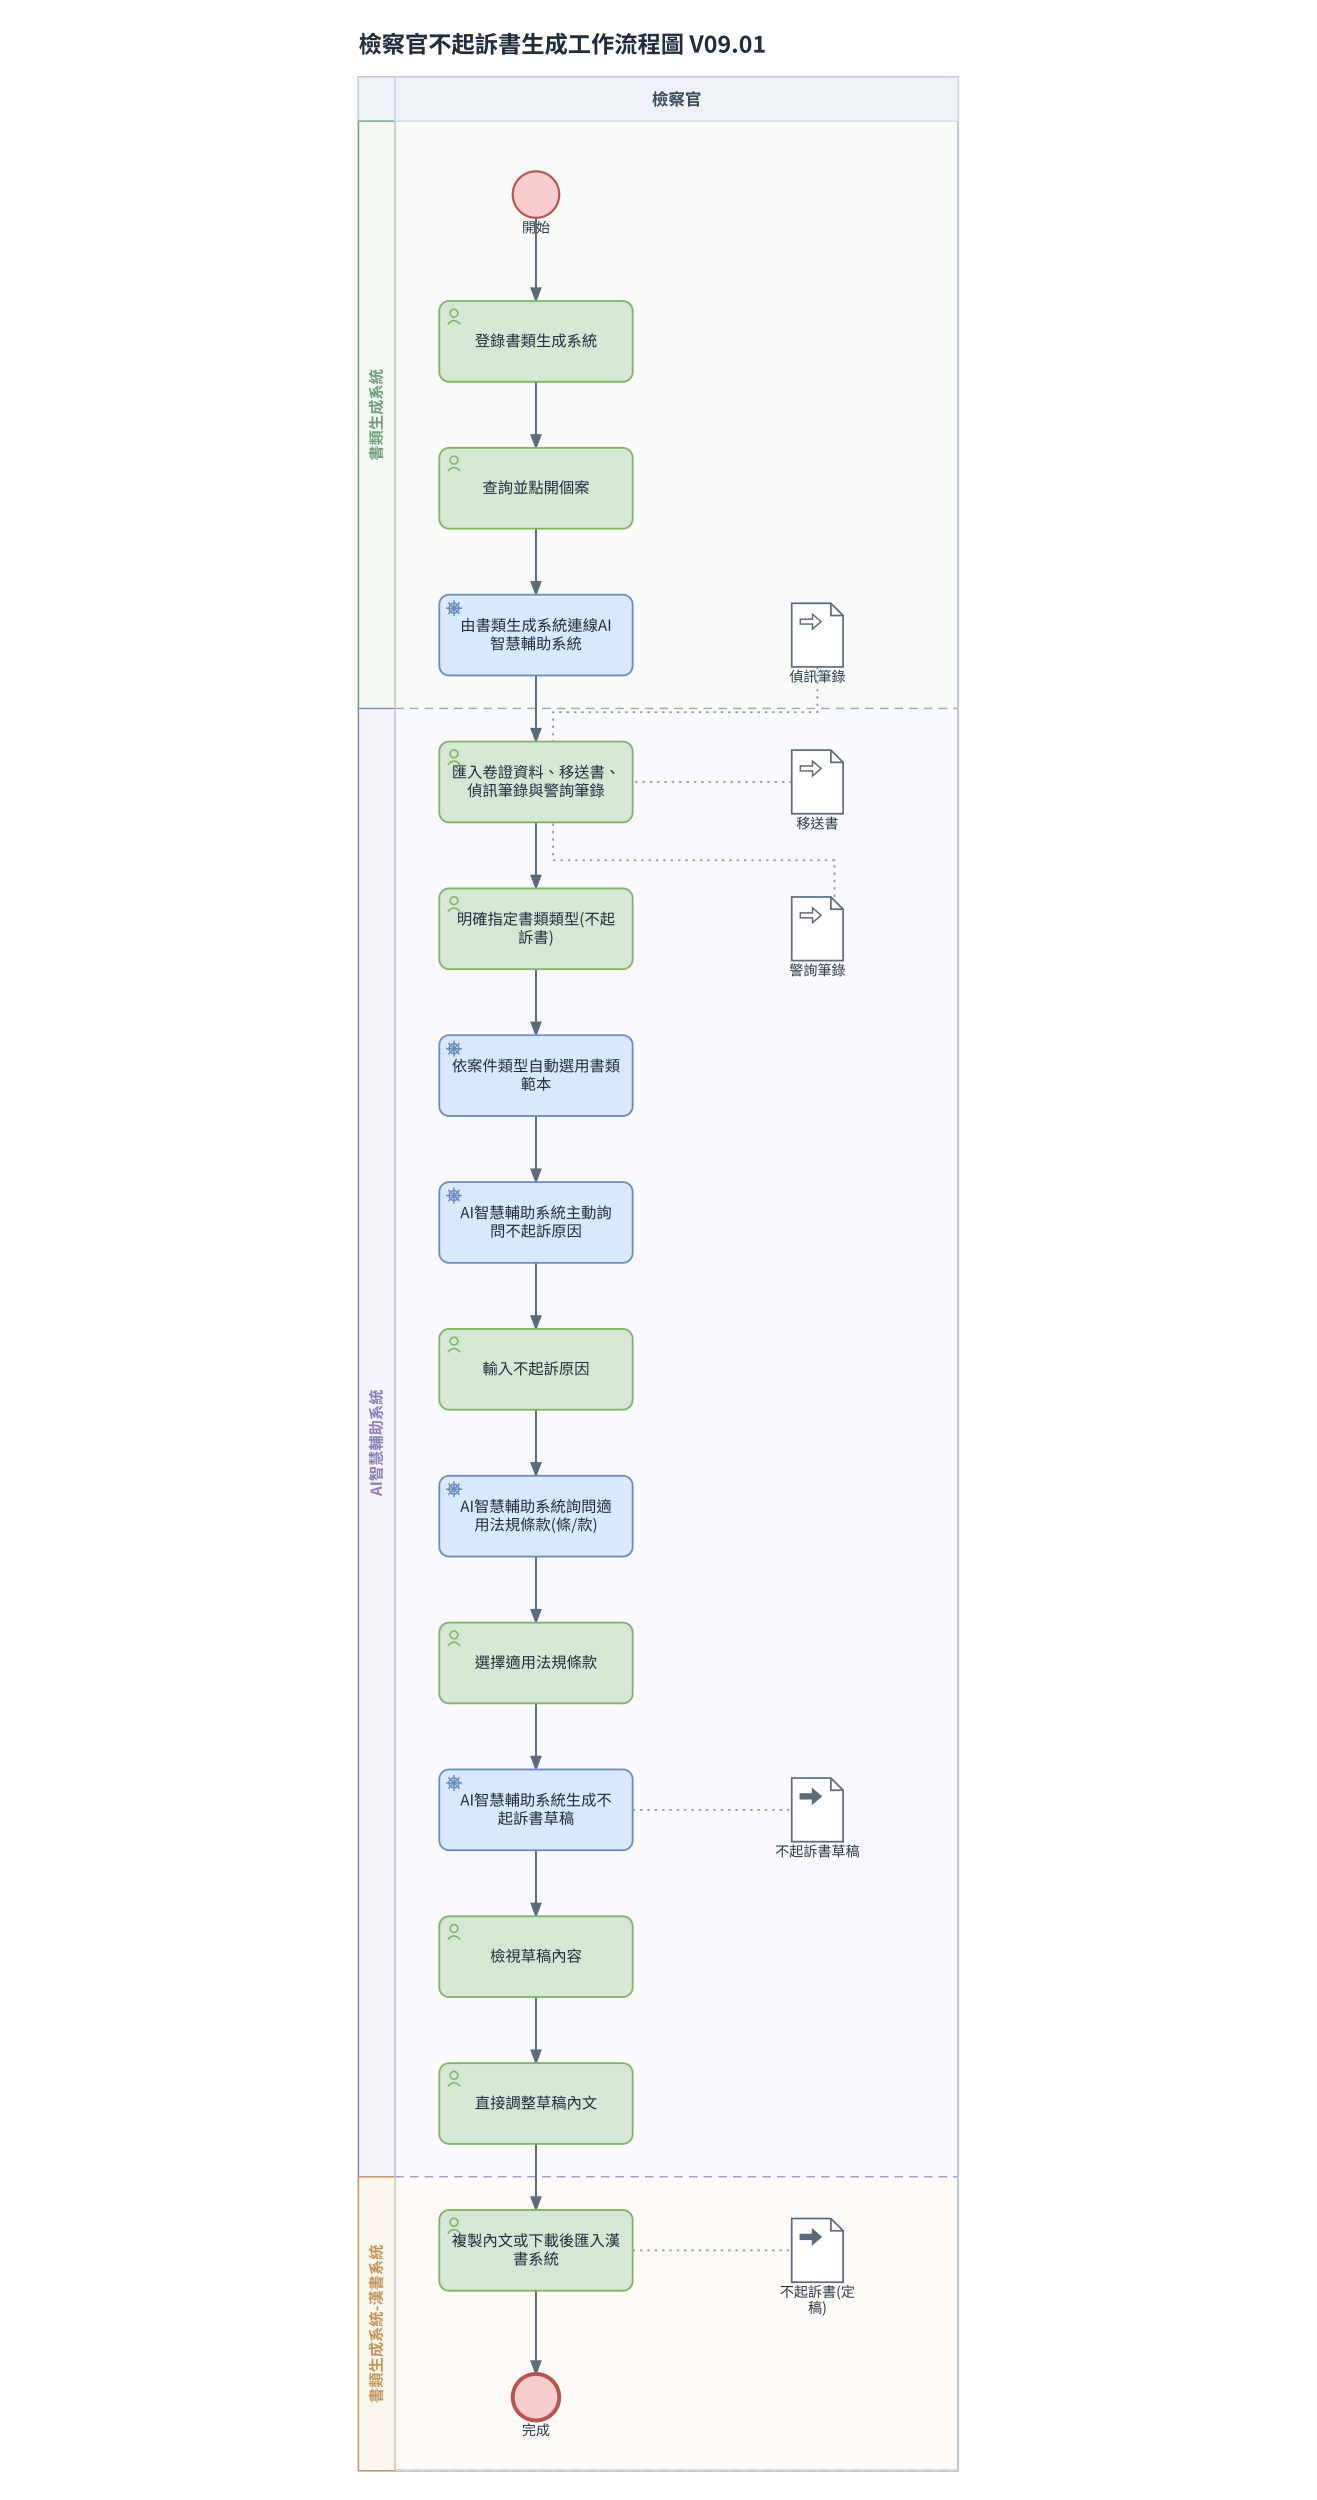
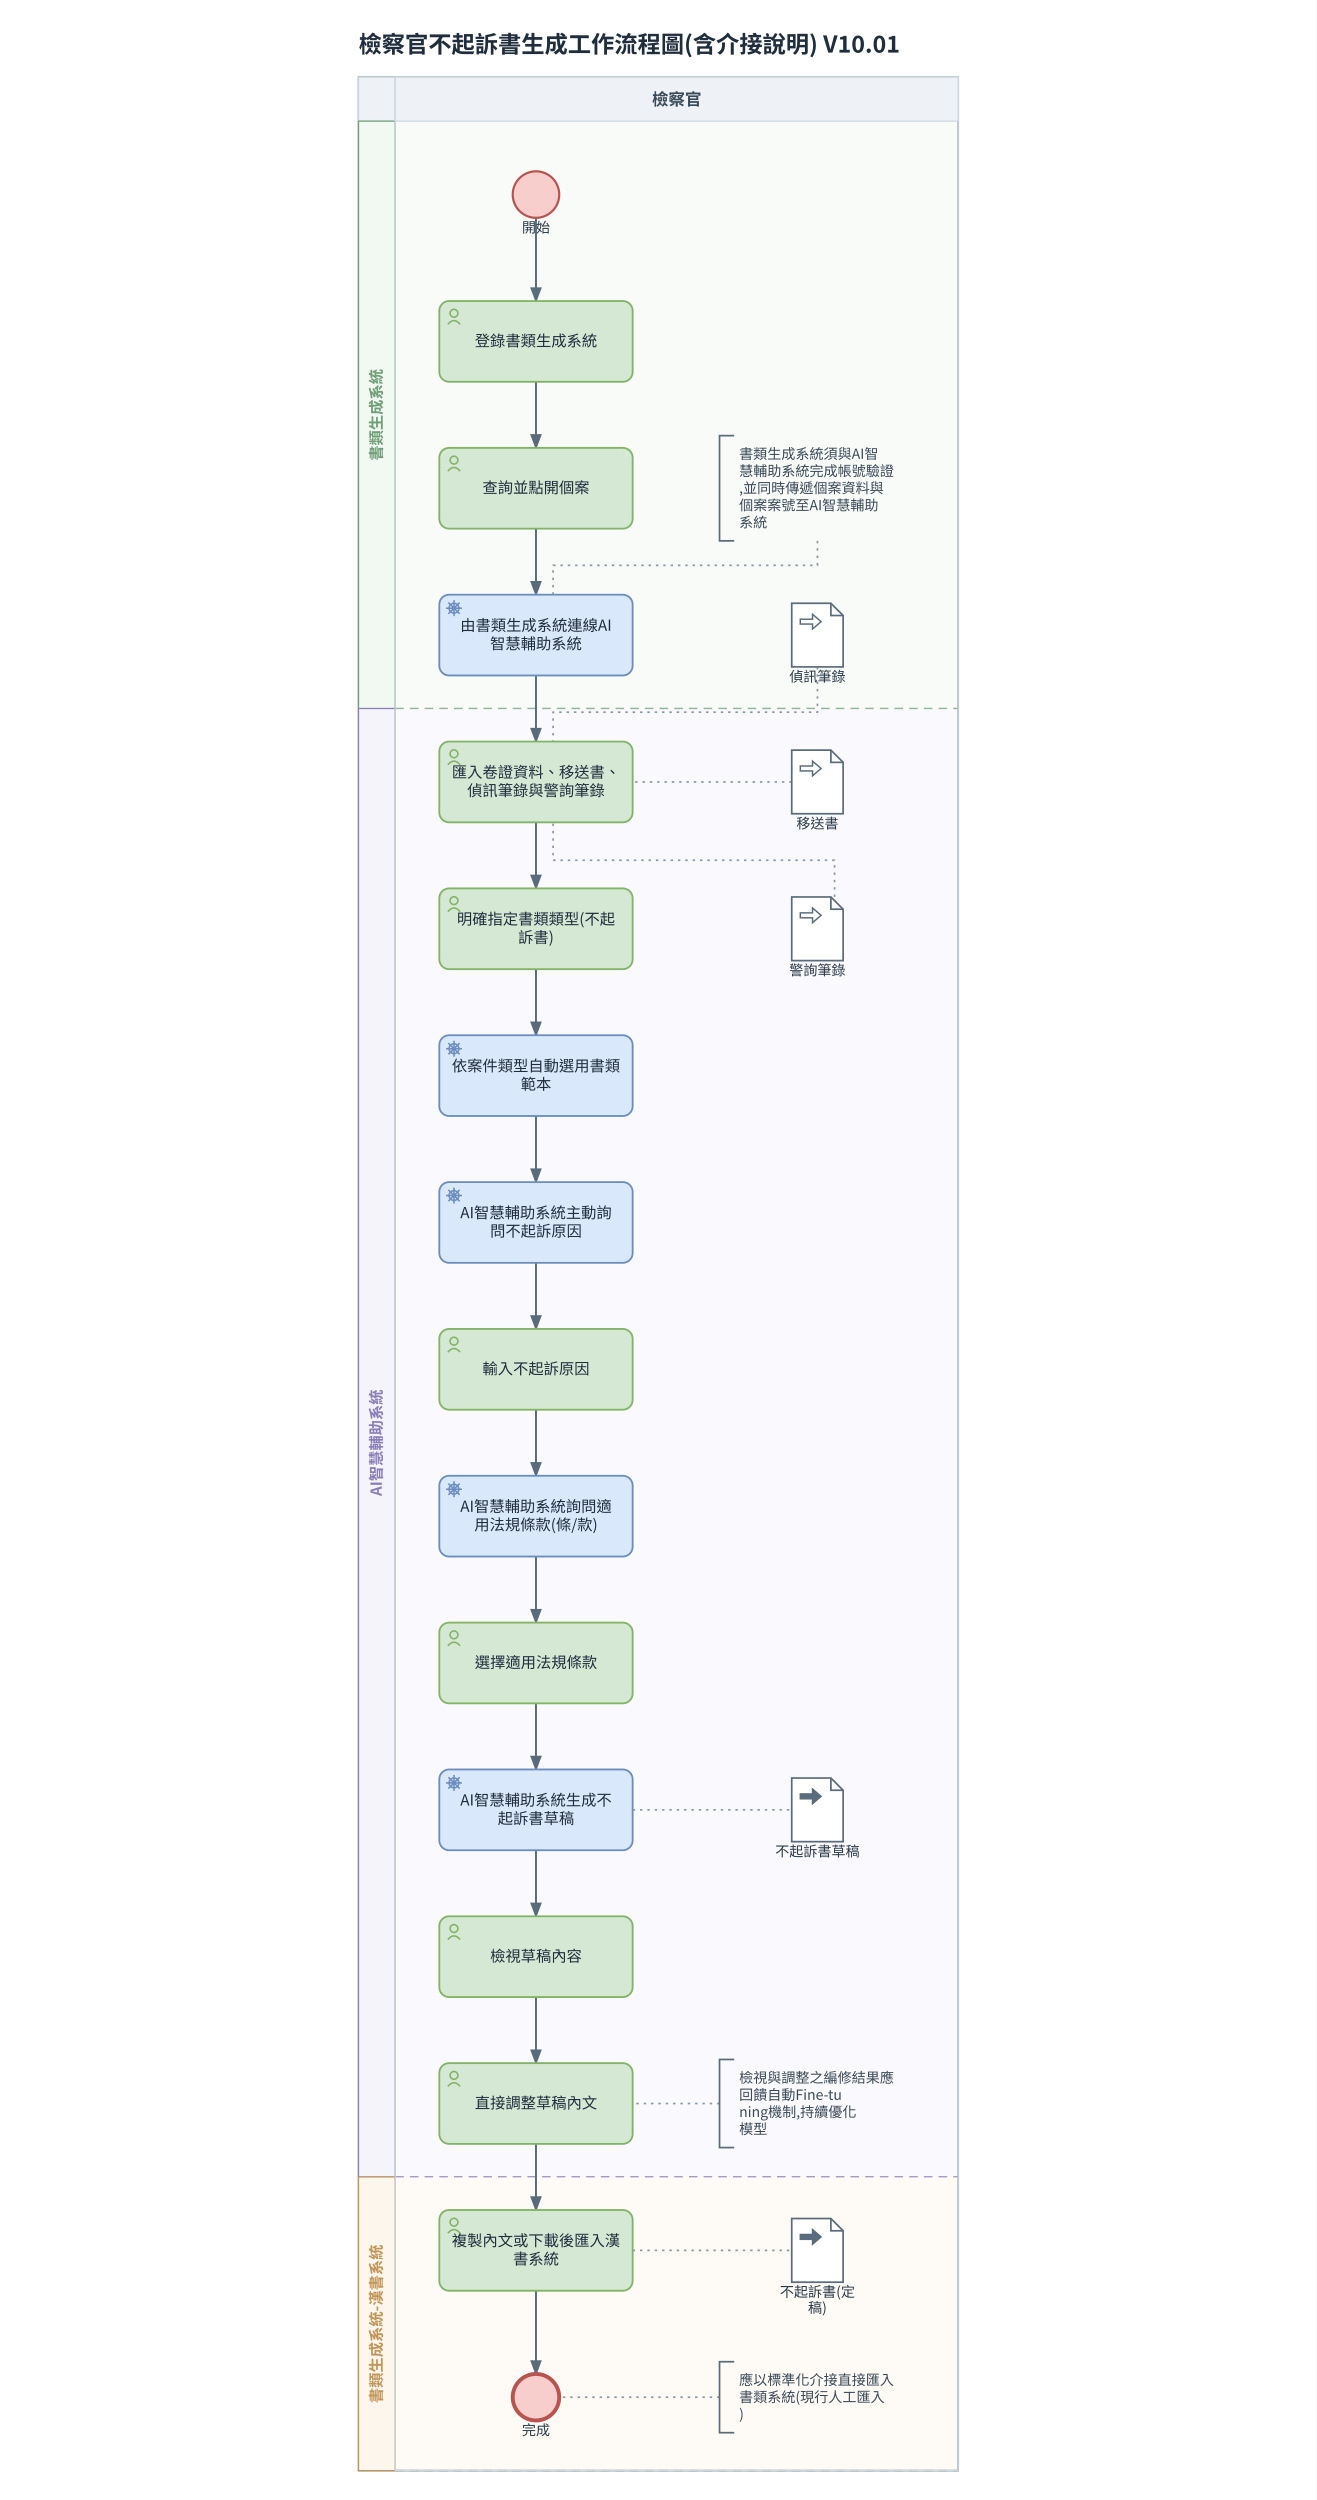
<svg xmlns="http://www.w3.org/2000/svg" viewBox="-153 7 1076 2043" data-pad="capped" font-family="Microsoft JhengHei, PingFang TC, Noto Sans CJK TC, sans-serif">
  <rect x="-153" y="7" width="1076" height="2043" fill="#ffffff" />
-   <text x="140" y="50" font-size="19" font-weight="bold" fill="#1f2d3d">檢察官不起訴書生成工作流程圖 V09.01</text>
+   <text x="140" y="50" font-size="19" font-weight="bold" fill="#1f2d3d">檢察官不起訴書生成工作流程圖(含介接說明) V10.01</text>
  <defs>
    <marker id="arr" markerWidth="9" markerHeight="9" refX="7" refY="3" orient="auto" markerUnits="strokeWidth">
      <path d="M0,0 L8,3 L0,6 Z" fill="#5a6b7b" />
    </marker>
    <marker id="mfarr" markerWidth="11" markerHeight="11" refX="8" refY="4" orient="auto" markerUnits="strokeWidth">
      <path d="M0,0 L8,4 L0,8" fill="none" stroke="#6b7b8b" stroke-width="1.3" />
    </marker>
    <marker id="mfdot" markerWidth="10" markerHeight="10" refX="5" refY="5" orient="auto" markerUnits="strokeWidth">
      <circle cx="5" cy="5" r="3.2" fill="#fff" stroke="#6b7b8b" stroke-width="1.3" />
    </marker>
  </defs>
  <rect x="170" y="106" width="460" height="480" fill="#f2f8f2" fill-opacity="0.55" stroke="none" />
  <line x1="170" y1="586" x2="630" y2="586" stroke="#6f9f78" stroke-width="1.2" stroke-dasharray="7 5" />
  <rect x="170" y="586" width="460" height="1200" fill="#f6f4fb" fill-opacity="0.55" stroke="none" />
  <line x1="170" y1="1786" x2="630" y2="1786" stroke="#8a7fb8" stroke-width="1.2" stroke-dasharray="7 5" />
  <rect x="170" y="1786" width="460" height="240" fill="#fdf6ec" fill-opacity="0.55" stroke="none" />
  <line x1="170" y1="2026" x2="630" y2="2026" stroke="#c2955a" stroke-width="1.2" stroke-dasharray="7 5" />
  <rect x="140" y="70" width="490" height="1956" fill="none" stroke="#9aa7b4" stroke-width="1.5" />
  <rect x="140" y="70" width="30" height="36" fill="#eef2f6" stroke="#cdd6df" />
  <rect x="140" y="106" width="30" height="480" fill="#f2f8f2" stroke="#6f9f78" stroke-width="1" />
  <text x="159.0" y="346.0" font-size="12.5" font-weight="bold" fill="#6f9f78" text-anchor="middle" transform="rotate(-90 159.0 346.0)">書類生成系統</text>
  <rect x="140" y="586" width="30" height="1200" fill="#f6f4fb" stroke="#8a7fb8" stroke-width="1" />
  <text x="159.0" y="1186.0" font-size="12.5" font-weight="bold" fill="#8a7fb8" text-anchor="middle" transform="rotate(-90 159.0 1186.0)">AI智慧輔助系統</text>
  <rect x="140" y="1786" width="30" height="240" fill="#fdf6ec" stroke="#c2955a" stroke-width="1" />
  <text x="159.0" y="1906.0" font-size="12.5" font-weight="bold" fill="#c2955a" text-anchor="middle" transform="rotate(-90 159.0 1906.0)">書類生成系統-漢書系統</text>
  <rect x="170" y="70" width="460" height="1956" fill="none" stroke="#cdd6df" />
  <rect x="170" y="70" width="460" height="36" fill="#eef2f6" stroke="#cdd6df" />
  <text x="400.0" y="93" font-size="13.5" font-weight="bold" fill="#3a4a59" text-anchor="middle">檢察官</text>
  <path d="M285,185 L285,253" fill="none" stroke="#5a6b7b" stroke-width="1.6" marker-end="url(#arr)" />
  <path d="M285,319 L285,373" fill="none" stroke="#5a6b7b" stroke-width="1.6" marker-end="url(#arr)" />
  <path d="M285,439 L285,493" fill="none" stroke="#5a6b7b" stroke-width="1.6" marker-end="url(#arr)" />
  <path d="M285,559 L285,613" fill="none" stroke="#5a6b7b" stroke-width="1.6" marker-end="url(#arr)" />
  <path d="M285,679 L285,733" fill="none" stroke="#5a6b7b" stroke-width="1.6" marker-end="url(#arr)" />
  <path d="M285,799 L285,853" fill="none" stroke="#5a6b7b" stroke-width="1.6" marker-end="url(#arr)" />
  <path d="M285,919 L285,973" fill="none" stroke="#5a6b7b" stroke-width="1.6" marker-end="url(#arr)" />
  <path d="M285,1039 L285,1093" fill="none" stroke="#5a6b7b" stroke-width="1.6" marker-end="url(#arr)" />
  <path d="M285,1159 L285,1213" fill="none" stroke="#5a6b7b" stroke-width="1.6" marker-end="url(#arr)" />
  <path d="M285,1279 L285,1333" fill="none" stroke="#5a6b7b" stroke-width="1.6" marker-end="url(#arr)" />
  <path d="M285,1399 L285,1453" fill="none" stroke="#5a6b7b" stroke-width="1.6" marker-end="url(#arr)" />
  <path d="M285,1519 L285,1573" fill="none" stroke="#5a6b7b" stroke-width="1.6" marker-end="url(#arr)" />
  <path d="M285,1639 L285,1693" fill="none" stroke="#5a6b7b" stroke-width="1.6" marker-end="url(#arr)" />
  <path d="M285,1759 L285,1813" fill="none" stroke="#5a6b7b" stroke-width="1.6" marker-end="url(#arr)" />
  <path d="M285,1879 L285,1947" fill="none" stroke="#5a6b7b" stroke-width="1.6" marker-end="url(#arr)" />
  <path d="M494,646 L364,646" fill="none" stroke="#8a99a8" stroke-width="1.4" stroke-dasharray="2,4" />
  <path d="M515,552 L515,589 L299,589 L299,613" fill="none" stroke="#8a99a8" stroke-width="1.4" stroke-dasharray="2,4" />
  <path d="M529,740 L529,710 L299,710 L299,679" fill="none" stroke="#8a99a8" stroke-width="1.4" stroke-dasharray="2,4" />
  <path d="M364,1486 L494,1486" fill="none" stroke="#8a99a8" stroke-width="1.4" stroke-dasharray="2,4" />
  <path d="M364,1846 L494,1846" fill="none" stroke="#8a99a8" stroke-width="1.4" stroke-dasharray="2,4" />
+   <path d="M515,449 L515,469 L299,469 L299,493" fill="none" stroke="#8a99a8" stroke-width="1.4" stroke-dasharray="2,4" />
+   <path d="M435,1726 L364,1726" fill="none" stroke="#8a99a8" stroke-width="1.4" stroke-dasharray="2,4" />
+   <path d="M435,1966 L304,1966" fill="none" stroke="#8a99a8" stroke-width="1.4" stroke-dasharray="2,4" />
  <circle cx="285.0" cy="166.0" r="19.0" fill="#f8cecc" stroke="#b85450" stroke-width="1.8" />
  <text x="285.0" y="197" font-size="11.5" fill="#2a3a49" text-anchor="middle">開始</text>
  <rect x="206" y="253" width="158" height="66" rx="8" fill="#d5e8d4" stroke="#82b366" stroke-width="1.5" />
  <circle cx="218" cy="263" r="3.2" fill="none" stroke="#82b366" stroke-width="1.3" />
  <path d="M213,272 Q218,266 223,272" fill="none" stroke="#82b366" stroke-width="1.3" />
  <text x="285.0" y="290.0" font-size="12.5" fill="#1f2d3d" text-anchor="middle">登錄書類生成系統</text>
  <rect x="206" y="373" width="158" height="66" rx="8" fill="#d5e8d4" stroke="#82b366" stroke-width="1.5" />
  <circle cx="218" cy="383" r="3.2" fill="none" stroke="#82b366" stroke-width="1.3" />
  <path d="M213,392 Q218,386 223,392" fill="none" stroke="#82b366" stroke-width="1.3" />
  <text x="285.0" y="410.0" font-size="12.5" fill="#1f2d3d" text-anchor="middle">查詢並點開個案</text>
  <rect x="206" y="493" width="158" height="66" rx="8" fill="#dae8fc" stroke="#6c8ebf" stroke-width="1.5" />
  <circle cx="218" cy="504" r="4" fill="none" stroke="#6c8ebf" stroke-width="1.3" />
  <path d="M218,504 l6.5,0.0 M218,504 l-6.5,0.0 M218,504 l0.0,6.5 M218,504 l0.0,-6.5 M218,504 l4.595,4.595 M218,504 l-4.595,4.595 M218,504 l4.595,-4.595 M218,504 l-4.595,-4.595 " stroke="#6c8ebf" stroke-width="1.3" fill="none" />
  <text x="285.0" y="522.5" font-size="12.5" fill="#1f2d3d" text-anchor="middle">由書類生成系統連線AI</text>
  <text x="285.0" y="537.5" font-size="12.5" fill="#1f2d3d" text-anchor="middle">智慧輔助系統</text>
  <rect x="206" y="613" width="158" height="66" rx="8" fill="#d5e8d4" stroke="#82b366" stroke-width="1.5" />
  <circle cx="218" cy="623" r="3.2" fill="none" stroke="#82b366" stroke-width="1.3" />
  <path d="M213,632 Q218,626 223,632" fill="none" stroke="#82b366" stroke-width="1.3" />
  <text x="285.0" y="642.5" font-size="12.5" fill="#1f2d3d" text-anchor="middle">匯入卷證資料、移送書、</text>
  <text x="285.0" y="657.5" font-size="12.5" fill="#1f2d3d" text-anchor="middle">偵訊筆錄與警詢筆錄</text>
  <rect x="206" y="733" width="158" height="66" rx="8" fill="#d5e8d4" stroke="#82b366" stroke-width="1.5" />
  <circle cx="218" cy="743" r="3.2" fill="none" stroke="#82b366" stroke-width="1.3" />
  <path d="M213,752 Q218,746 223,752" fill="none" stroke="#82b366" stroke-width="1.3" />
  <text x="285.0" y="762.5" font-size="12.5" fill="#1f2d3d" text-anchor="middle">明確指定書類類型(不起</text>
  <text x="285.0" y="777.5" font-size="12.5" fill="#1f2d3d" text-anchor="middle">訴書)</text>
  <rect x="206" y="853" width="158" height="66" rx="8" fill="#dae8fc" stroke="#6c8ebf" stroke-width="1.5" />
  <circle cx="218" cy="864" r="4" fill="none" stroke="#6c8ebf" stroke-width="1.3" />
  <path d="M218,864 l6.5,0.0 M218,864 l-6.5,0.0 M218,864 l0.0,6.5 M218,864 l0.0,-6.5 M218,864 l4.595,4.595 M218,864 l-4.595,4.595 M218,864 l4.595,-4.595 M218,864 l-4.595,-4.595 " stroke="#6c8ebf" stroke-width="1.3" fill="none" />
  <text x="285.0" y="882.5" font-size="12.5" fill="#1f2d3d" text-anchor="middle">依案件類型自動選用書類</text>
  <text x="285.0" y="897.5" font-size="12.5" fill="#1f2d3d" text-anchor="middle">範本</text>
  <rect x="206" y="973" width="158" height="66" rx="8" fill="#dae8fc" stroke="#6c8ebf" stroke-width="1.5" />
  <circle cx="218" cy="984" r="4" fill="none" stroke="#6c8ebf" stroke-width="1.3" />
  <path d="M218,984 l6.5,0.0 M218,984 l-6.5,0.0 M218,984 l0.0,6.5 M218,984 l0.0,-6.5 M218,984 l4.595,4.595 M218,984 l-4.595,4.595 M218,984 l4.595,-4.595 M218,984 l-4.595,-4.595 " stroke="#6c8ebf" stroke-width="1.3" fill="none" />
  <text x="285.0" y="1002.5" font-size="12.5" fill="#1f2d3d" text-anchor="middle">AI智慧輔助系統主動詢</text>
  <text x="285.0" y="1017.5" font-size="12.5" fill="#1f2d3d" text-anchor="middle">問不起訴原因</text>
  <rect x="206" y="1093" width="158" height="66" rx="8" fill="#d5e8d4" stroke="#82b366" stroke-width="1.5" />
  <circle cx="218" cy="1103" r="3.2" fill="none" stroke="#82b366" stroke-width="1.3" />
  <path d="M213,1112 Q218,1106 223,1112" fill="none" stroke="#82b366" stroke-width="1.3" />
  <text x="285.0" y="1130.0" font-size="12.5" fill="#1f2d3d" text-anchor="middle">輸入不起訴原因</text>
  <rect x="206" y="1213" width="158" height="66" rx="8" fill="#dae8fc" stroke="#6c8ebf" stroke-width="1.5" />
  <circle cx="218" cy="1224" r="4" fill="none" stroke="#6c8ebf" stroke-width="1.3" />
  <path d="M218,1224 l6.5,0.0 M218,1224 l-6.5,0.0 M218,1224 l0.0,6.5 M218,1224 l0.0,-6.5 M218,1224 l4.595,4.595 M218,1224 l-4.595,4.595 M218,1224 l4.595,-4.595 M218,1224 l-4.595,-4.595 " stroke="#6c8ebf" stroke-width="1.3" fill="none" />
  <text x="285.0" y="1242.5" font-size="12.5" fill="#1f2d3d" text-anchor="middle">AI智慧輔助系統詢問適</text>
  <text x="285.0" y="1257.5" font-size="12.5" fill="#1f2d3d" text-anchor="middle">用法規條款(條/款)</text>
  <rect x="206" y="1333" width="158" height="66" rx="8" fill="#d5e8d4" stroke="#82b366" stroke-width="1.5" />
  <circle cx="218" cy="1343" r="3.2" fill="none" stroke="#82b366" stroke-width="1.3" />
  <path d="M213,1352 Q218,1346 223,1352" fill="none" stroke="#82b366" stroke-width="1.3" />
  <text x="285.0" y="1370.0" font-size="12.5" fill="#1f2d3d" text-anchor="middle">選擇適用法規條款</text>
  <rect x="206" y="1453" width="158" height="66" rx="8" fill="#dae8fc" stroke="#6c8ebf" stroke-width="1.5" />
  <circle cx="218" cy="1464" r="4" fill="none" stroke="#6c8ebf" stroke-width="1.3" />
  <path d="M218,1464 l6.5,0.0 M218,1464 l-6.5,0.0 M218,1464 l0.0,6.5 M218,1464 l0.0,-6.5 M218,1464 l4.595,4.595 M218,1464 l-4.595,4.595 M218,1464 l4.595,-4.595 M218,1464 l-4.595,-4.595 " stroke="#6c8ebf" stroke-width="1.3" fill="none" />
  <text x="285.0" y="1482.5" font-size="12.5" fill="#1f2d3d" text-anchor="middle">AI智慧輔助系統生成不</text>
  <text x="285.0" y="1497.5" font-size="12.5" fill="#1f2d3d" text-anchor="middle">起訴書草稿</text>
  <rect x="206" y="1573" width="158" height="66" rx="8" fill="#d5e8d4" stroke="#82b366" stroke-width="1.5" />
  <circle cx="218" cy="1583" r="3.2" fill="none" stroke="#82b366" stroke-width="1.3" />
  <path d="M213,1592 Q218,1586 223,1592" fill="none" stroke="#82b366" stroke-width="1.3" />
  <text x="285.0" y="1610.0" font-size="12.5" fill="#1f2d3d" text-anchor="middle">檢視草稿內容</text>
  <rect x="206" y="1693" width="158" height="66" rx="8" fill="#d5e8d4" stroke="#82b366" stroke-width="1.5" />
  <circle cx="218" cy="1703" r="3.2" fill="none" stroke="#82b366" stroke-width="1.3" />
  <path d="M213,1712 Q218,1706 223,1712" fill="none" stroke="#82b366" stroke-width="1.3" />
  <text x="285.0" y="1730.0" font-size="12.5" fill="#1f2d3d" text-anchor="middle">直接調整草稿內文</text>
  <rect x="206" y="1813" width="158" height="66" rx="8" fill="#d5e8d4" stroke="#82b366" stroke-width="1.5" />
  <circle cx="218" cy="1823" r="3.2" fill="none" stroke="#82b366" stroke-width="1.3" />
  <path d="M213,1832 Q218,1826 223,1832" fill="none" stroke="#82b366" stroke-width="1.3" />
  <text x="285.0" y="1842.5" font-size="12.5" fill="#1f2d3d" text-anchor="middle">複製內文或下載後匯入漢</text>
  <text x="285.0" y="1857.5" font-size="12.5" fill="#1f2d3d" text-anchor="middle">書系統</text>
  <circle cx="285.0" cy="1966.0" r="19.0" fill="#f8cecc" stroke="#b85450" stroke-width="3.2" />
  <text x="285.0" y="1997" font-size="11.5" fill="#2a3a49" text-anchor="middle">完成</text>
  <path d="M494,620 L526,620 L536,630 L536,672 L494,672 Z" fill="#ffffff" stroke="#5a6b7b" stroke-width="1.4" />
  <path d="M526,620 L526,630 L536,630" fill="none" stroke="#5a6b7b" stroke-width="1.4" />
  <path d="M501,633 L511,633 L511,629 L518,635 L511,641 L511,637 L501,637 Z" fill="none" stroke="#5a6b7b" stroke-width="1.2" />
  <text x="515.0" y="684" font-size="11.5" fill="#2a3a49" text-anchor="middle">移送書</text>
  <path d="M494,500 L526,500 L536,510 L536,552 L494,552 Z" fill="#ffffff" stroke="#5a6b7b" stroke-width="1.4" />
  <path d="M526,500 L526,510 L536,510" fill="none" stroke="#5a6b7b" stroke-width="1.4" />
  <path d="M501,513 L511,513 L511,509 L518,515 L511,521 L511,517 L501,517 Z" fill="none" stroke="#5a6b7b" stroke-width="1.2" />
  <text x="515.0" y="564" font-size="11.5" fill="#2a3a49" text-anchor="middle">偵訊筆錄</text>
  <path d="M494,740 L526,740 L536,750 L536,792 L494,792 Z" fill="#ffffff" stroke="#5a6b7b" stroke-width="1.4" />
  <path d="M526,740 L526,750 L536,750" fill="none" stroke="#5a6b7b" stroke-width="1.4" />
  <path d="M501,753 L511,753 L511,749 L518,755 L511,761 L511,757 L501,757 Z" fill="none" stroke="#5a6b7b" stroke-width="1.2" />
  <text x="515.0" y="804" font-size="11.5" fill="#2a3a49" text-anchor="middle">警詢筆錄</text>
  <path d="M494,1460 L526,1460 L536,1470 L536,1512 L494,1512 Z" fill="#ffffff" stroke="#5a6b7b" stroke-width="1.4" />
  <path d="M526,1460 L526,1470 L536,1470" fill="none" stroke="#5a6b7b" stroke-width="1.4" />
  <path d="M501,1473 L511,1473 L511,1469 L518,1475 L511,1481 L511,1477 L501,1477 Z" fill="#5a6b7b" stroke="#5a6b7b" stroke-width="1.2" />
  <text x="515.0" y="1524" font-size="11.5" fill="#2a3a49" text-anchor="middle">不起訴書草稿</text>
  <path d="M494,1820 L526,1820 L536,1830 L536,1872 L494,1872 Z" fill="#ffffff" stroke="#5a6b7b" stroke-width="1.4" />
  <path d="M526,1820 L526,1830 L536,1830" fill="none" stroke="#5a6b7b" stroke-width="1.4" />
  <path d="M501,1833 L511,1833 L511,1829 L518,1835 L511,1841 L511,1837 L501,1837 Z" fill="#5a6b7b" stroke="#5a6b7b" stroke-width="1.2" />
  <text x="515.0" y="1884" font-size="11.5" fill="#2a3a49" text-anchor="middle">不起訴書(定</text>
  <text x="515.0" y="1897" font-size="11.5" fill="#2a3a49" text-anchor="middle">稿)</text>
+   <path d="M447,363 L435,363 L435,449 L447,449" fill="none" stroke="#5a6b7b" stroke-width="1.4" />
+   <text x="451" y="382.0" font-size="11.5" fill="#3a4a59">書類生成系統須與AI智</text>
+   <text x="451" y="396.0" font-size="11.5" fill="#3a4a59">慧輔助系統完成帳號驗證</text>
+   <text x="451" y="410.0" font-size="11.5" fill="#3a4a59">,並同時傳遞個案資料與</text>
+   <text x="451" y="424.0" font-size="11.5" fill="#3a4a59">個案案號至AI智慧輔助</text>
+   <text x="451" y="438.0" font-size="11.5" fill="#3a4a59">系統</text>
+   <path d="M447,1690 L435,1690 L435,1762 L447,1762" fill="none" stroke="#5a6b7b" stroke-width="1.4" />
+   <text x="451" y="1709.0" font-size="11.5" fill="#3a4a59">檢視與調整之編修結果應</text>
+   <text x="451" y="1723.0" font-size="11.5" fill="#3a4a59">回饋自動Fine-tu</text>
+   <text x="451" y="1737.0" font-size="11.5" fill="#3a4a59">ning機制,持續優化</text>
+   <text x="451" y="1751.0" font-size="11.5" fill="#3a4a59">模型</text>
+   <path d="M447,1937 L435,1937 L435,1995 L447,1995" fill="none" stroke="#5a6b7b" stroke-width="1.4" />
+   <text x="451" y="1956.0" font-size="11.5" fill="#3a4a59">應以標準化介接直接匯入</text>
+   <text x="451" y="1970.0" font-size="11.5" fill="#3a4a59">書類系統(現行人工匯入</text>
+   <text x="451" y="1984.0" font-size="11.5" fill="#3a4a59">)</text>
</svg>
